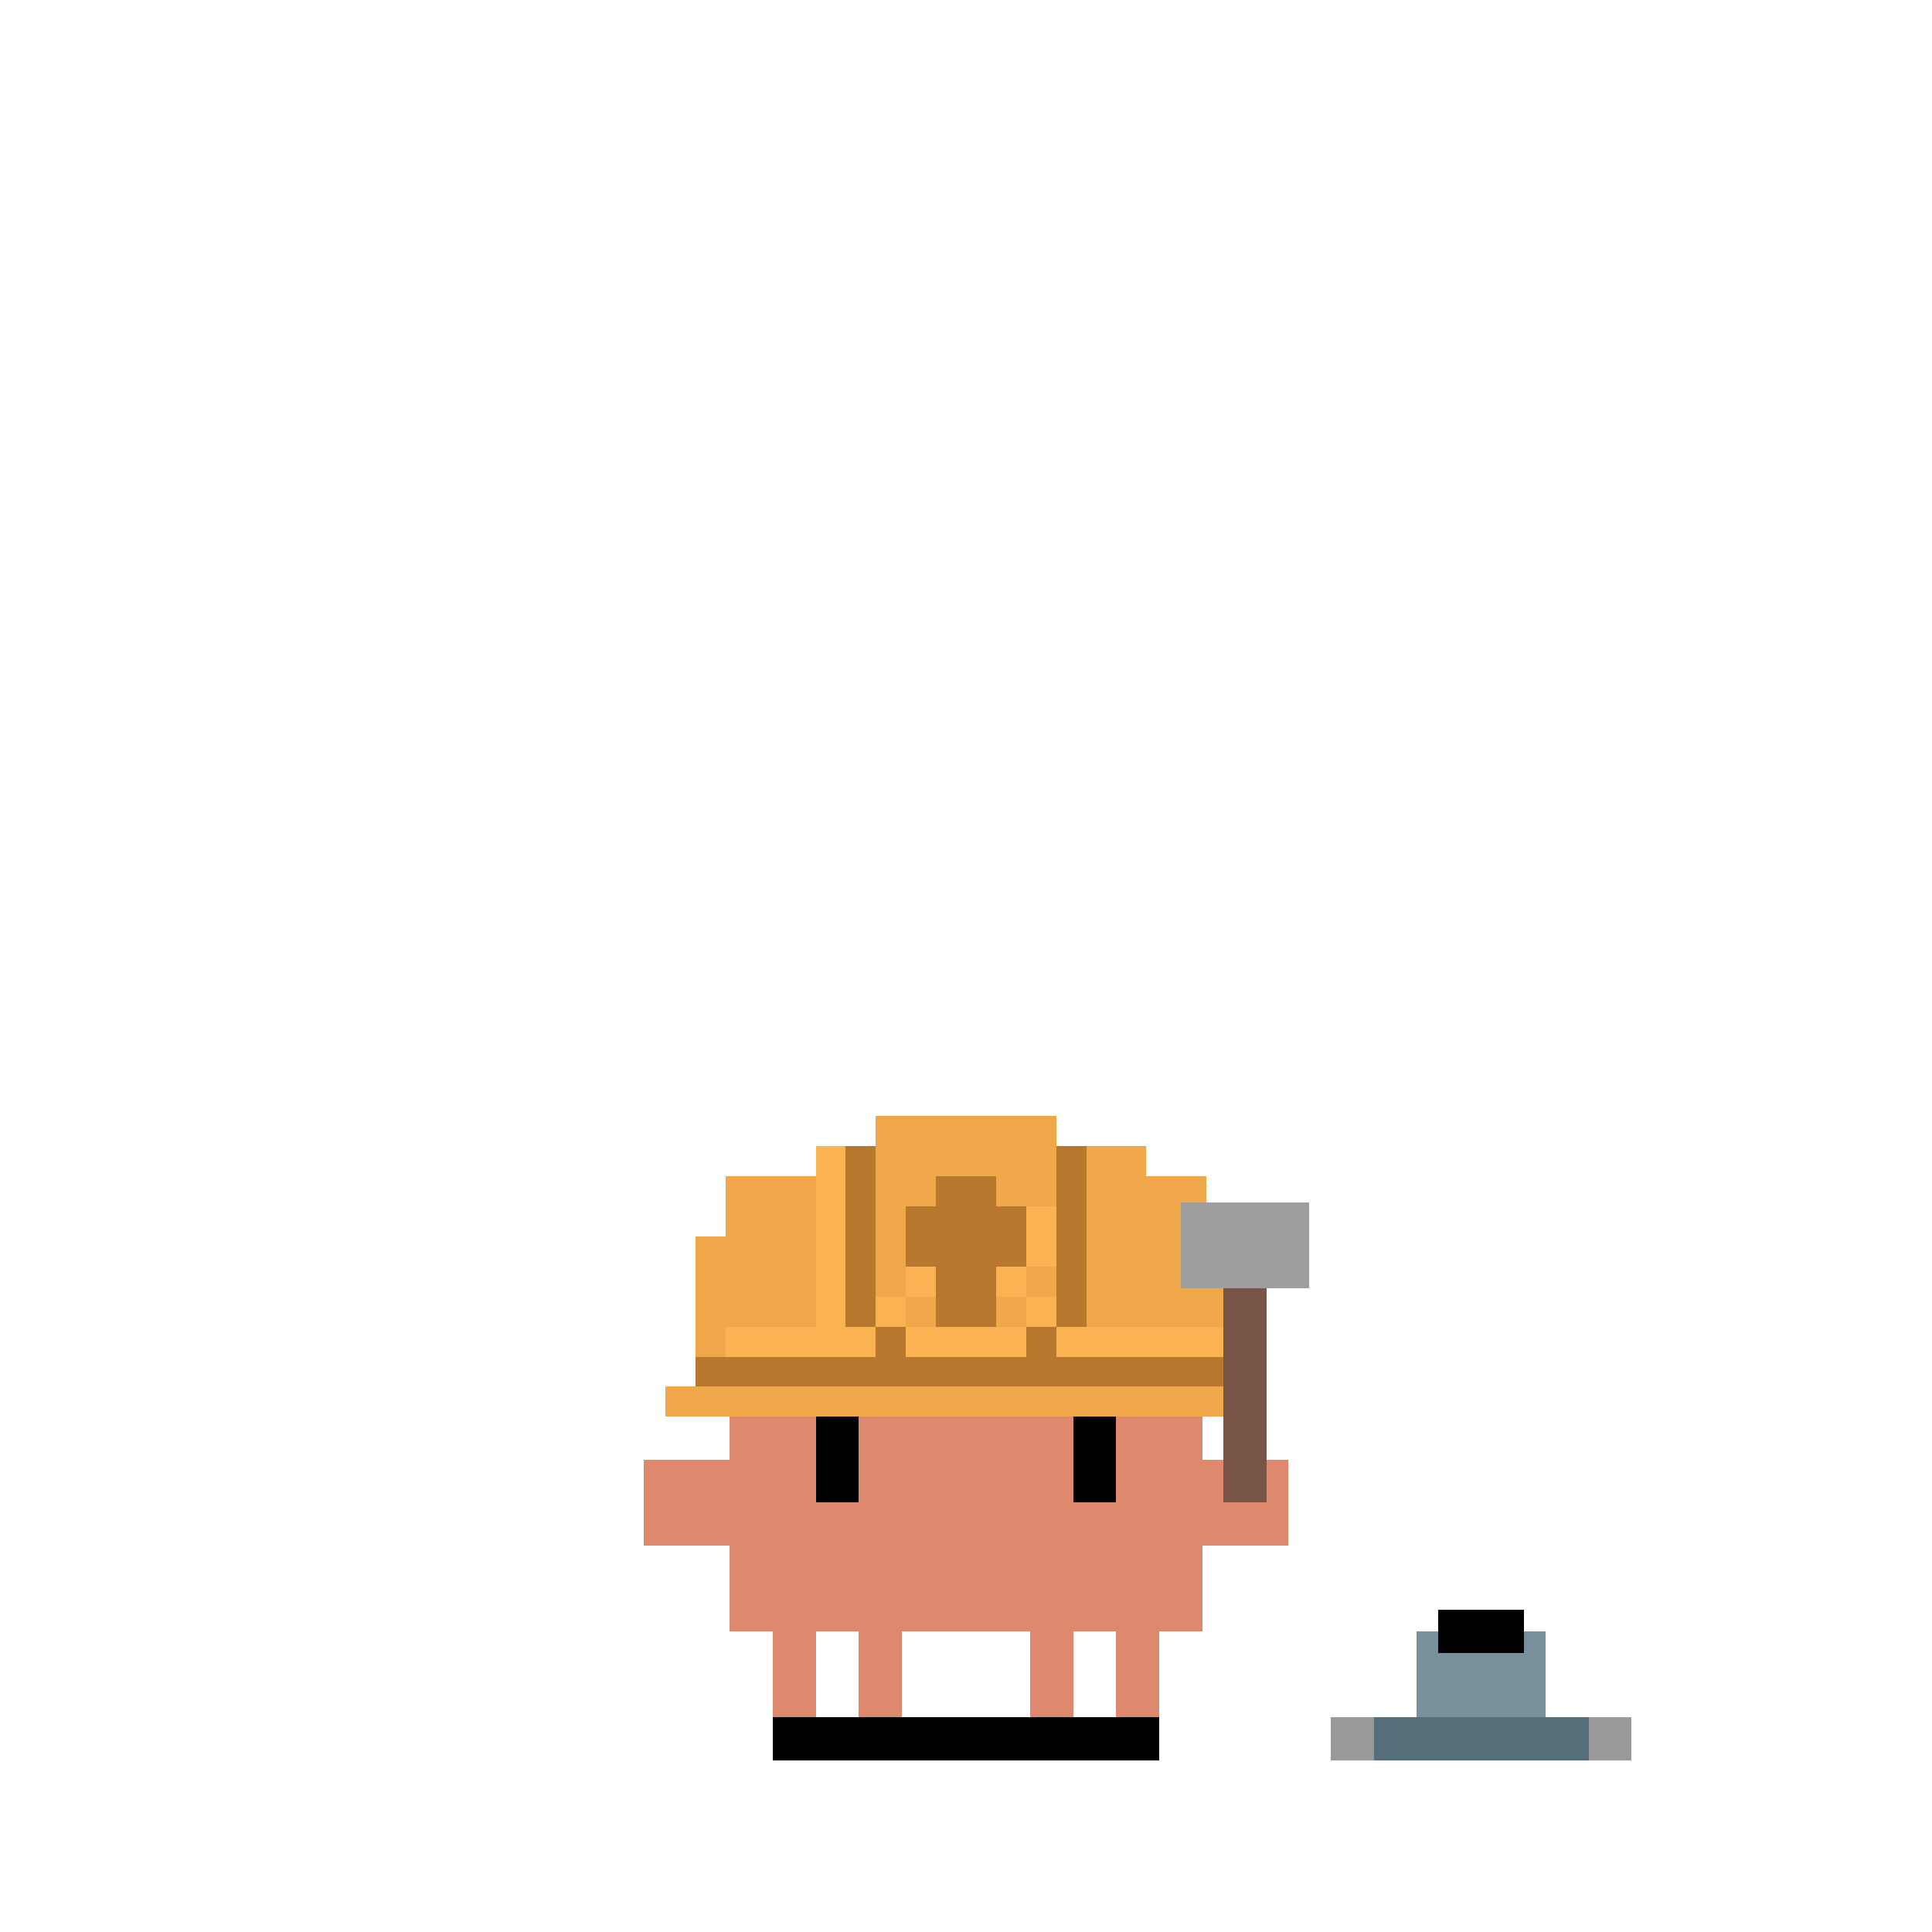
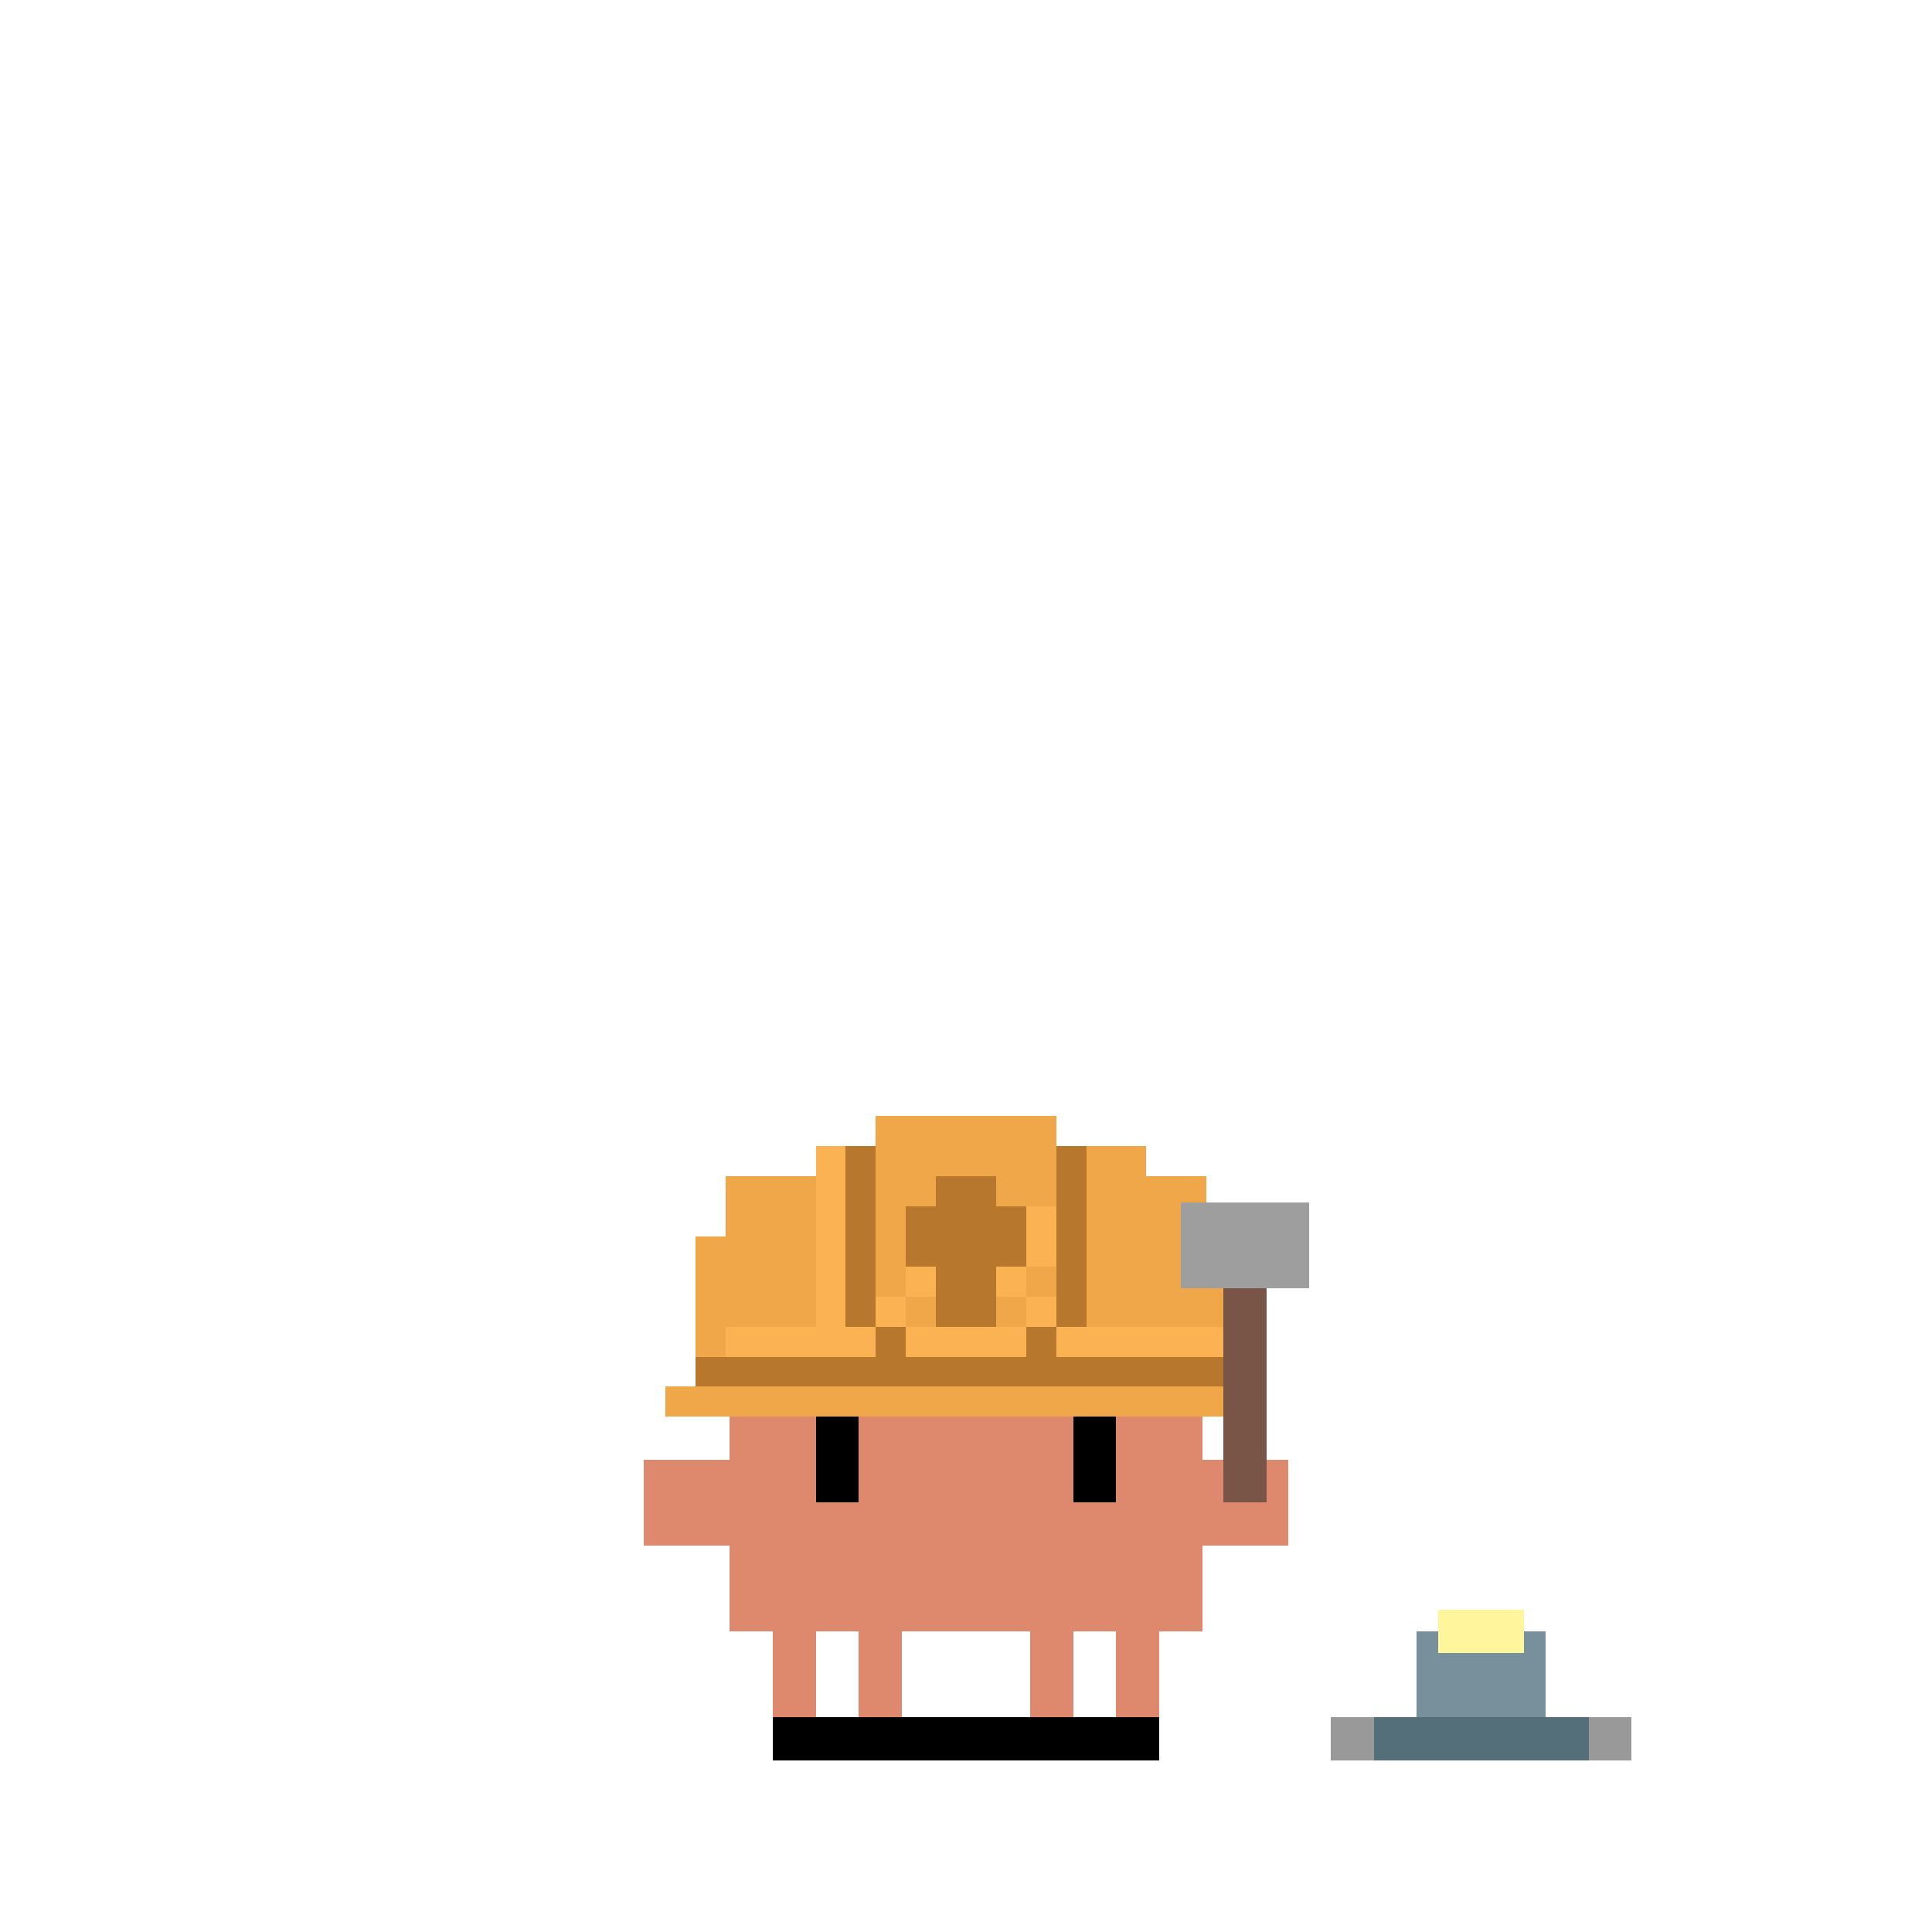
<svg xmlns="http://www.w3.org/2000/svg" viewBox="-15 -25 45 45" width="500" height="500" shape-rendering="crispEdges">
  <defs>
    <style>
      /* ===== Independent sub-animations ===== */

      /* Breathe 3.2s */
      .breathe {
        transform-origin: 7.5px 13px;
        animation: breathe 3.2s infinite ease-in-out;
      }

      /* Blink 4s */
      .blink {
        transform-origin: 7.5px 9px;
        animation: blink 4s infinite;
      }

      /* ===== Hammer cycle 1.2s ===== */

      /* Body bounce: up-down motion (shared by body + arms) */
      .body-bounce {
        transform-origin: 7.5px 15px;
        animation: body-bounce 1.2s infinite;
      }

      /* Body squash: scale only (torso + hat + eyes, arms excluded) */
      .body-squash {
        transform-origin: 7.5px 15px;
        animation: body-squash 1.2s infinite;
      }

      /* Right arm hammer swing */
      .arm-hammer {
        transform-origin: 14px 10px;
        animation: hammer-swing 1.2s infinite;
      }

      /* Left arm counter-motion */
      .arm-l-rest {
        transform-origin: 2px 10px;
        animation: arm-l-rest 1.2s infinite;
      }

      /* Shadow synced with bounce */
      .shadow-anim {
        transform-origin: 7.5px 15.5px;
        animation: shadow-bounce 1.2s infinite;
      }

      /* Hot metal flash */
-       .hot-metal {
+       .hot-metal-glow {
        animation: metal-glow 1.2s infinite;
      }

      /* Sparks */
      .spark { opacity: 0; }
      .s1 { animation: spark-1 1.2s infinite; }
      .s2 { animation: spark-2 1.2s infinite; }
      .s3 { animation: spark-3 1.2s infinite; }

      /* ===== Eyes 5s ===== */
      .eyes-look {
        animation: eyes-look 5s infinite ease-in-out;
      }

      /* ===== Sweat 6s ===== */
      .sweat {
        opacity: 0;
        animation: sweat-fly 6s infinite;
      }

      /* ==================== Keyframes ==================== */

      @keyframes breathe {
        0%, 100% { transform: scale(1, 1) translate(0, 0); }
        50% { transform: scale(1.02, 0.98) translate(0, 0.5px); }
      }

      @keyframes blink {
        0%, 10%, 100% { transform: scaleY(1); }
        5% { transform: scaleY(0.1); }
      }

      /* Body bounce: translateY only (arms share this, stay clean) */
      @keyframes body-bounce {
        0%, 100% { transform: translateY(0); }
        30%      { transform: translateY(-2px); }
        45%      { transform: translateY(0); }
        50%      { transform: translateY(2px); }
        70%      { transform: translateY(0); }
      }

      /* Body squash: scale only (torso+hat+eyes, not arms) */
      @keyframes body-squash {
        0%, 100% { transform: scale(1, 1); }
        30%      { transform: scale(0.95, 1.05); }
        45%      { transform: scale(1, 1); }
        50%      { transform: scale(1.15, 0.85); }
        70%      { transform: scale(1, 1); }
      }

      /* Shadow: lighter on rise, heavier on impact */
      @keyframes shadow-bounce {
        0%, 45%, 70%, 100% { transform: scaleX(1); opacity: 0.5; }
        30%      { transform: scaleX(0.92); opacity: 0.42; }
        50%      { transform: scaleX(1.08); opacity: 0.58; }
      }

      /* Hammer swing: original angles preserved */
      @keyframes hammer-swing {
        0%, 100% { transform: rotate(15deg); }
        30%      { transform: rotate(-45deg); }
        45%      { transform: rotate(40deg); }
        50%      { transform: rotate(125deg); }
        70%      { transform: rotate(15deg); }
      }

      /* Left arm: reacts to hammer rhythm */
      @keyframes arm-l-rest {
        0%, 100% { transform: rotate(0deg); }
        30%      { transform: rotate(15deg); }
        50%      { transform: rotate(-5deg); }
      }

      /* Hot metal glow on impact */
      @keyframes metal-glow {
-         0%, 49%  { fill: #FF5252; }
-         50%, 60% { fill: #FFF59D; }
-         100%     { fill: #FF5252; }
+         0%, 49%  { opacity: 0; }
+         50%, 60% { opacity: 1; }
+         100%     { opacity: 0; }
      }

      /* Eyes: mostly watch anvil, occasional glance at hammer */
      @keyframes eyes-look {
        0%, 100% { transform: translate(1.5px, 0.5px); }
        20%      { transform: translate(1.5px, 0.5px); }
        25%      { transform: translate(1px, -0.5px); }
        35%      { transform: translate(1px, -0.5px); }
        40%      { transform: translate(1.5px, 0.5px); }
        70%      { transform: translate(0.3px, 0); }
        80%      { transform: translate(1.5px, 0.5px); }
      }

      /* Sparks: appear at impact, scatter outward */
      @keyframes spark-1 {
        0%, 49%   { opacity: 0; transform: translate(0, 0) scale(0); }
        50%       { opacity: 1; transform: translate(0, 0) scale(1); }
        70%       { opacity: 0; transform: translate(4px, -6px) scale(0); }
        71%, 100% { opacity: 0; transform: translate(0, 0) scale(0); }
      }
      @keyframes spark-2 {
        0%, 49%   { opacity: 0; transform: translate(0, 0) scale(0); }
        50%       { opacity: 1; transform: translate(0, 0) scale(1); }
        70%       { opacity: 0; transform: translate(7px, -1px) scale(0); }
        71%, 100% { opacity: 0; transform: translate(0, 0) scale(0); }
      }
      @keyframes spark-3 {
        0%, 49%   { opacity: 0; transform: translate(0, 0) scale(0); }
        50%       { opacity: 1; transform: translate(0, 0) scale(1); }
        70%       { opacity: 0; transform: translate(3px, 3px) scale(0); }
        71%, 100% { opacity: 0; transform: translate(0, 0) scale(0); }
      }

      /* Sweat: one drop every 6s */
      @keyframes sweat-fly {
        0%, 55%  { opacity: 0; transform: translate(0, 0) scale(0); }
        60%      { opacity: 1; transform: translate(0, 0) scale(1); }
        80%      { opacity: 0; transform: translate(-6px, -6px) scale(0.5); }
        100%     { opacity: 0; }
      }
    </style>
    <g id="pixel-spark">
      <rect x="0" y="0" width="1" height="1" />
    </g>
  </defs>
  <rect class="shadow-anim" x="3" y="15" width="9" height="1" fill="#000000" />
  <rect x="16" y="15" width="7" height="1" fill="#000000" opacity="0.4" />
  <g transform="translate(17, 13)">
    <rect x="0" y="2" width="5" height="1" fill="#546E7A" />
    <rect x="1" y="0" width="3" height="2" fill="#78909C" />
-     <rect x="1.5" y="-0.5" width="2" height="1" class="hot-metal" />
+     <rect x="1.5" y="-0.5" width="2" height="1" fill="#FF5252" />
+     <rect x="1.5" y="-0.5" width="2" height="1" fill="#FFF59D" class="hot-metal-glow" />
  </g>
  <g fill="#FFC107" transform="translate(19, 12.5)">
    <use href="#pixel-spark" class="spark s1" />
    <use href="#pixel-spark" class="spark s2" />
    <use href="#pixel-spark" class="spark s3" />
  </g>
  <g class="body-bounce" fill="#DE886D">
    <rect x="3" y="13" width="1" height="2" />
    <rect x="5" y="13" width="1" height="2" />
    <rect x="9" y="13" width="1" height="2" />
    <rect x="11" y="13" width="1" height="2" />
  </g>
  <g class="body-bounce">
    <g class="breathe">
      <g transform="translate(1, 8)">
        <g class="sweat" fill="#40C4FF">
          <rect x="0" y="1" width="1.5" height="1.5" />
          <rect x="0.25" y="0" width="1" height="1" />
        </g>
      </g>
      <g id="accessory-anchor" class="body-squash">
        <rect x="2" y="6" width="11" height="7" fill="#DE886D" />
        <g class="eyes-look">
          <g class="blink" fill="#000">
            <rect x="4" y="8" width="1" height="2" />
            <rect x="10" y="8" width="1" height="2" />
          </g>
        </g>
        <g id="helmet" transform="translate(0.5 1) scale(0.7)">
          <g fill="#EFA74A">
            <rect x="7" y="0" width="6" height="1" />
            <rect x="7" y="1" width="6" height="1" />
            <rect x="14" y="1" width="2" height="1" />
            <rect x="2" y="2" width="3" height="1" />
            <rect x="7" y="2" width="2" height="1" />
            <rect x="11" y="2" width="2" height="1" />
            <rect x="14" y="2" width="4" height="1" />
            <rect x="2" y="3" width="3" height="1" />
            <rect x="7" y="3" width="1" height="1" />
            <rect x="14" y="3" width="4" height="1" />
            <rect x="1" y="4" width="4" height="1" />
            <rect x="7" y="4" width="1" height="1" />
            <rect x="14" y="4" width="5" height="1" />
            <rect x="1" y="5" width="4" height="1" />
            <rect x="7" y="5" width="1" height="1" />
            <rect x="12" y="5" width="1" height="1" />
            <rect x="14" y="5" width="5" height="1" />
            <rect x="1" y="6" width="4" height="1" />
            <rect x="8" y="6" width="1" height="1" />
            <rect x="11" y="6" width="1" height="1" />
            <rect x="14" y="6" width="5" height="1" />
            <rect x="1" y="7" width="1" height="1" />
            <rect x="0" y="9" width="20" height="1" />
          </g>
          <g fill="#B7782E">
            <rect x="6" y="1" width="1" height="1" />
            <rect x="13" y="1" width="1" height="1" />
            <rect x="6" y="2" width="1" height="1" />
            <rect x="9" y="2" width="2" height="1" />
            <rect x="13" y="2" width="1" height="1" />
            <rect x="6" y="3" width="1" height="1" />
            <rect x="8" y="3" width="4" height="1" />
            <rect x="13" y="3" width="1" height="1" />
            <rect x="6" y="4" width="1" height="1" />
            <rect x="8" y="4" width="4" height="1" />
            <rect x="13" y="4" width="1" height="1" />
            <rect x="6" y="5" width="1" height="1" />
            <rect x="9" y="5" width="2" height="1" />
            <rect x="13" y="5" width="1" height="1" />
            <rect x="6" y="6" width="1" height="1" />
            <rect x="9" y="6" width="2" height="1" />
            <rect x="13" y="6" width="1" height="1" />
            <rect x="7" y="7" width="1" height="1" />
            <rect x="12" y="7" width="1" height="1" />
            <rect x="1" y="8" width="18" height="1" />
          </g>
          <g fill="#FAB253">
            <rect x="5" y="1" width="1" height="1" />
            <rect x="5" y="2" width="1" height="1" />
            <rect x="5" y="3" width="1" height="1" />
            <rect x="12" y="3" width="1" height="1" />
            <rect x="5" y="4" width="1" height="1" />
            <rect x="12" y="4" width="1" height="1" />
            <rect x="5" y="5" width="1" height="1" />
            <rect x="8" y="5" width="1" height="1" />
            <rect x="11" y="5" width="1" height="1" />
            <rect x="5" y="6" width="1" height="1" />
            <rect x="7" y="6" width="1" height="1" />
            <rect x="12" y="6" width="1" height="1" />
            <rect x="2" y="7" width="5" height="1" />
            <rect x="8" y="7" width="4" height="1" />
            <rect x="13" y="7" width="6" height="1" />
          </g>
        </g>
      </g>
      <g class="arm-l-rest">
        <rect x="0" y="9" width="2" height="2" fill="#DE886D" />
      </g>
    </g>
  </g>
  <g class="body-bounce">
    <g class="breathe">
      <g class="arm-hammer">
        <rect x="13" y="9" width="2" height="2" fill="#DE886D" />
        <g>
          <rect x="13.5" y="4" width="1" height="6" fill="#795548" />
          <rect x="12.5" y="3" width="3" height="2" fill="#9E9E9E" />
        </g>
      </g>
    </g>
  </g>
</svg>
